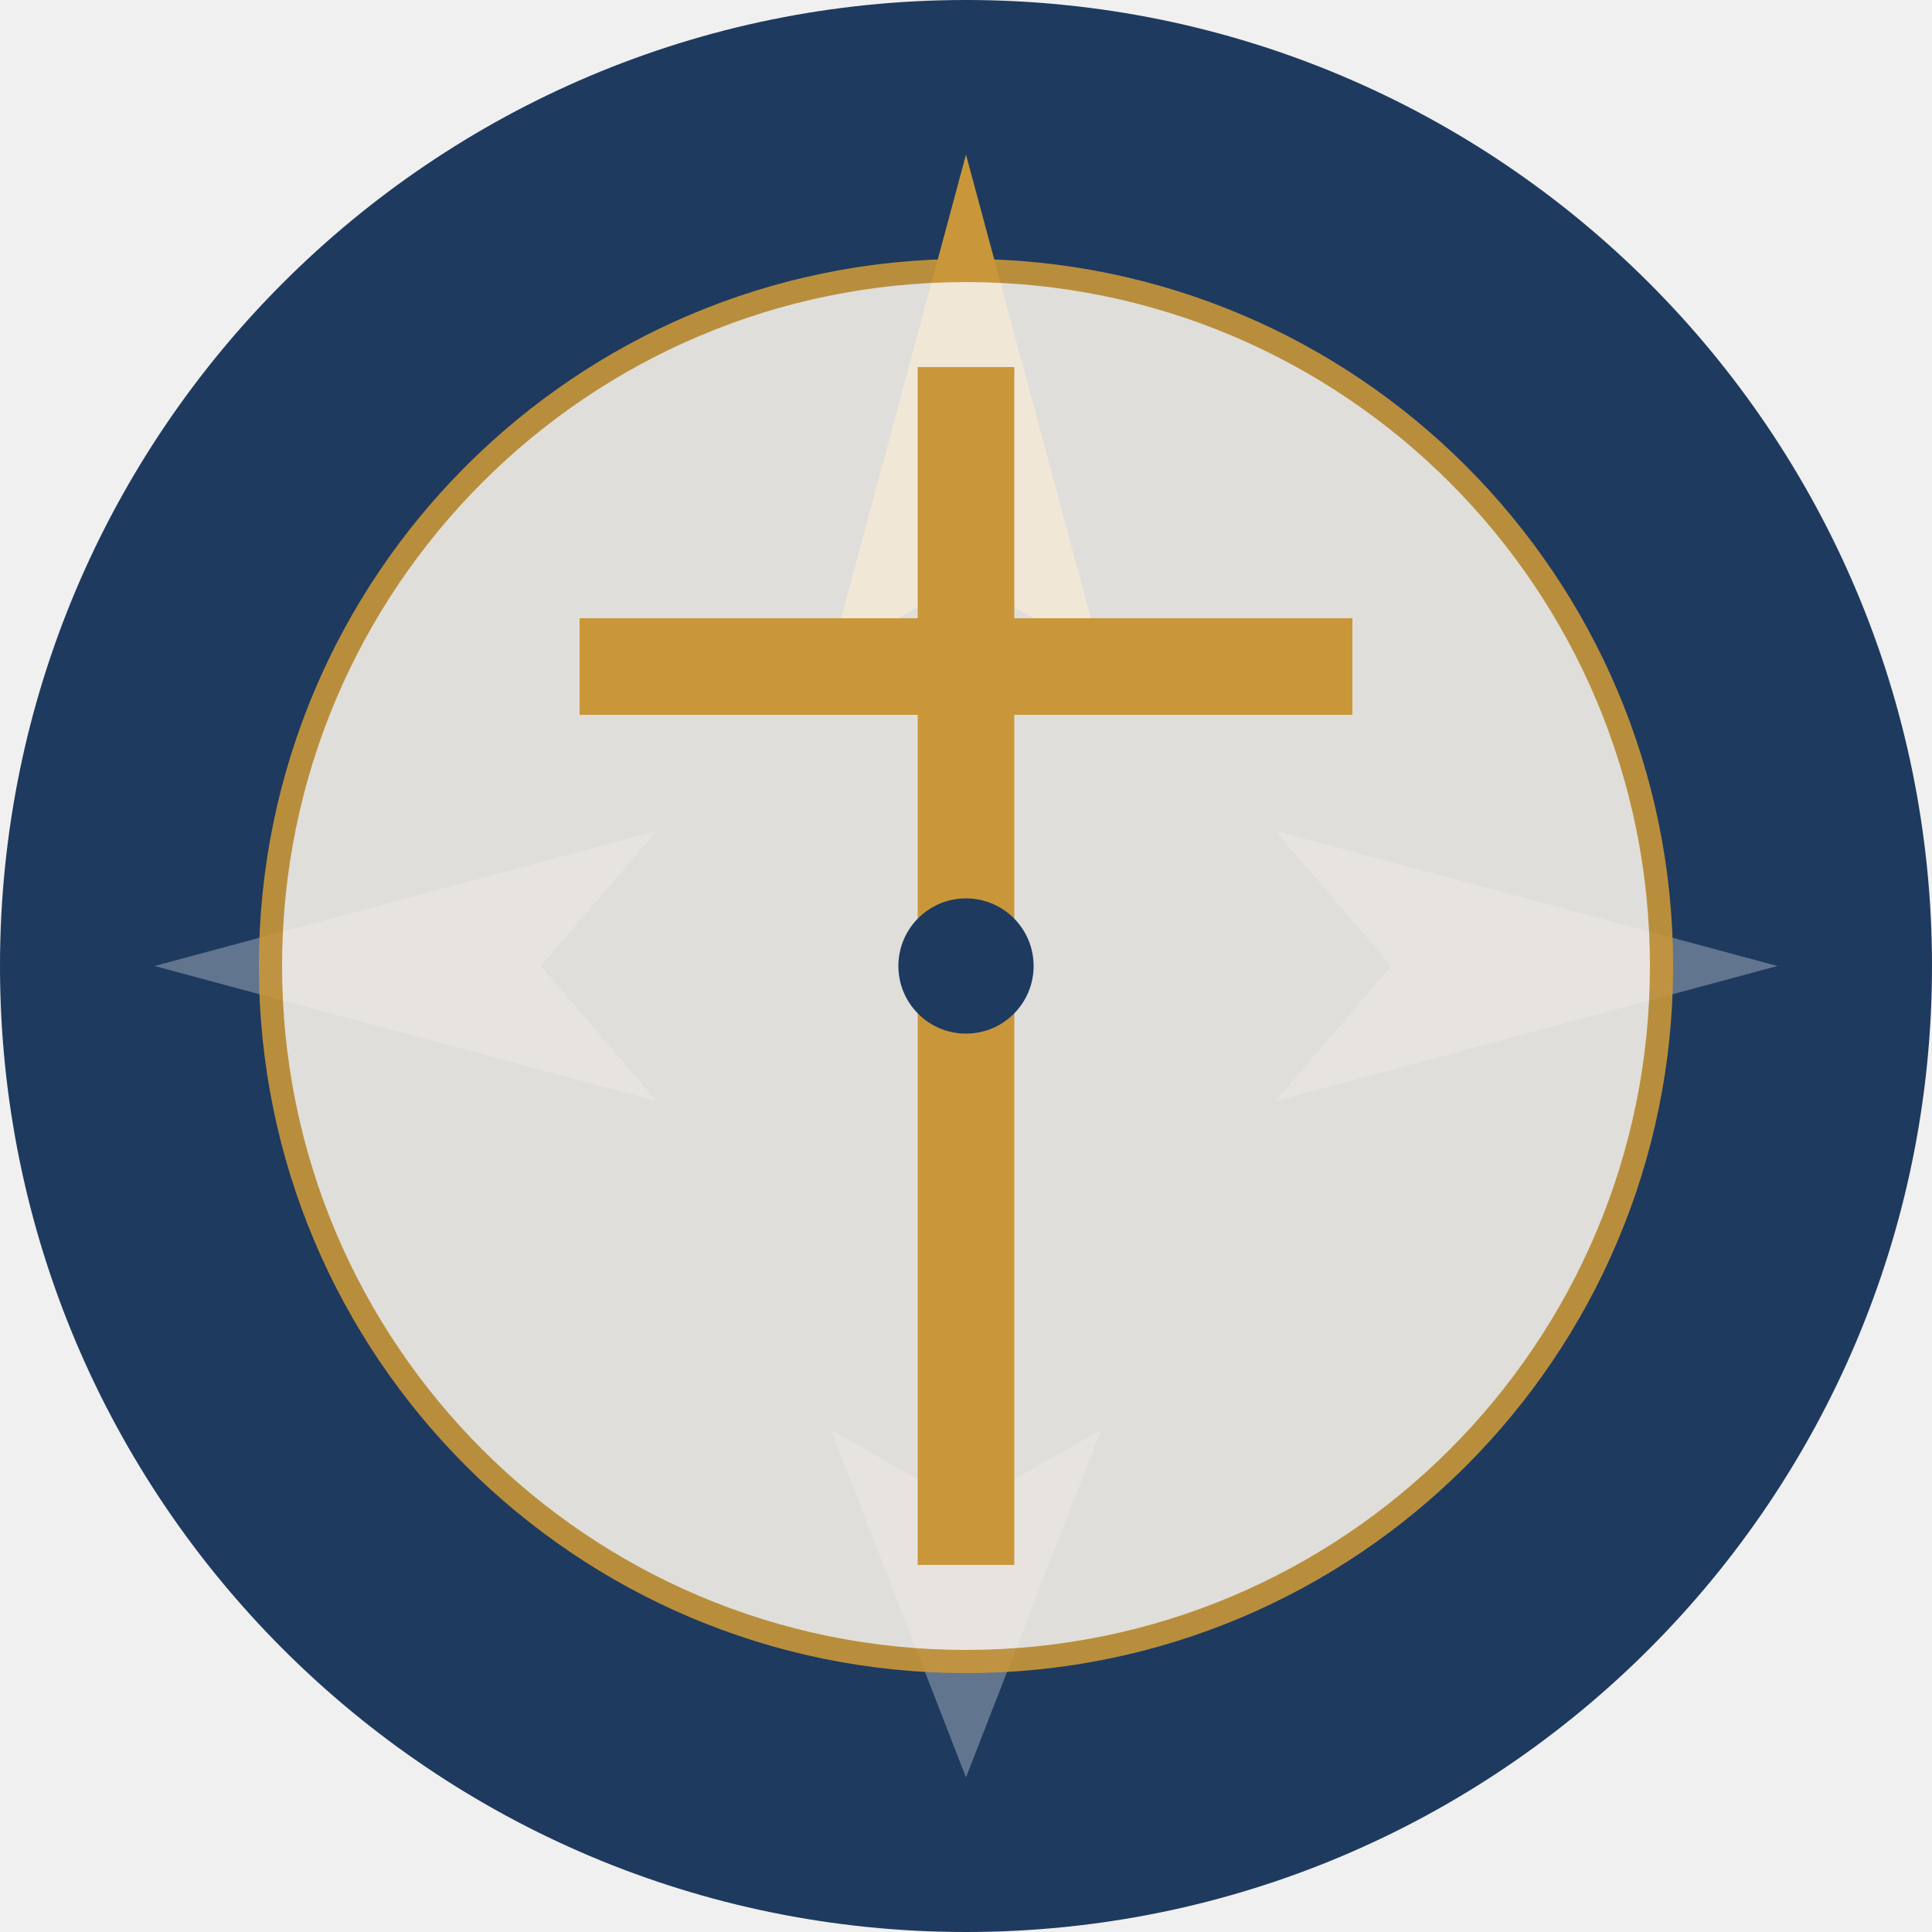
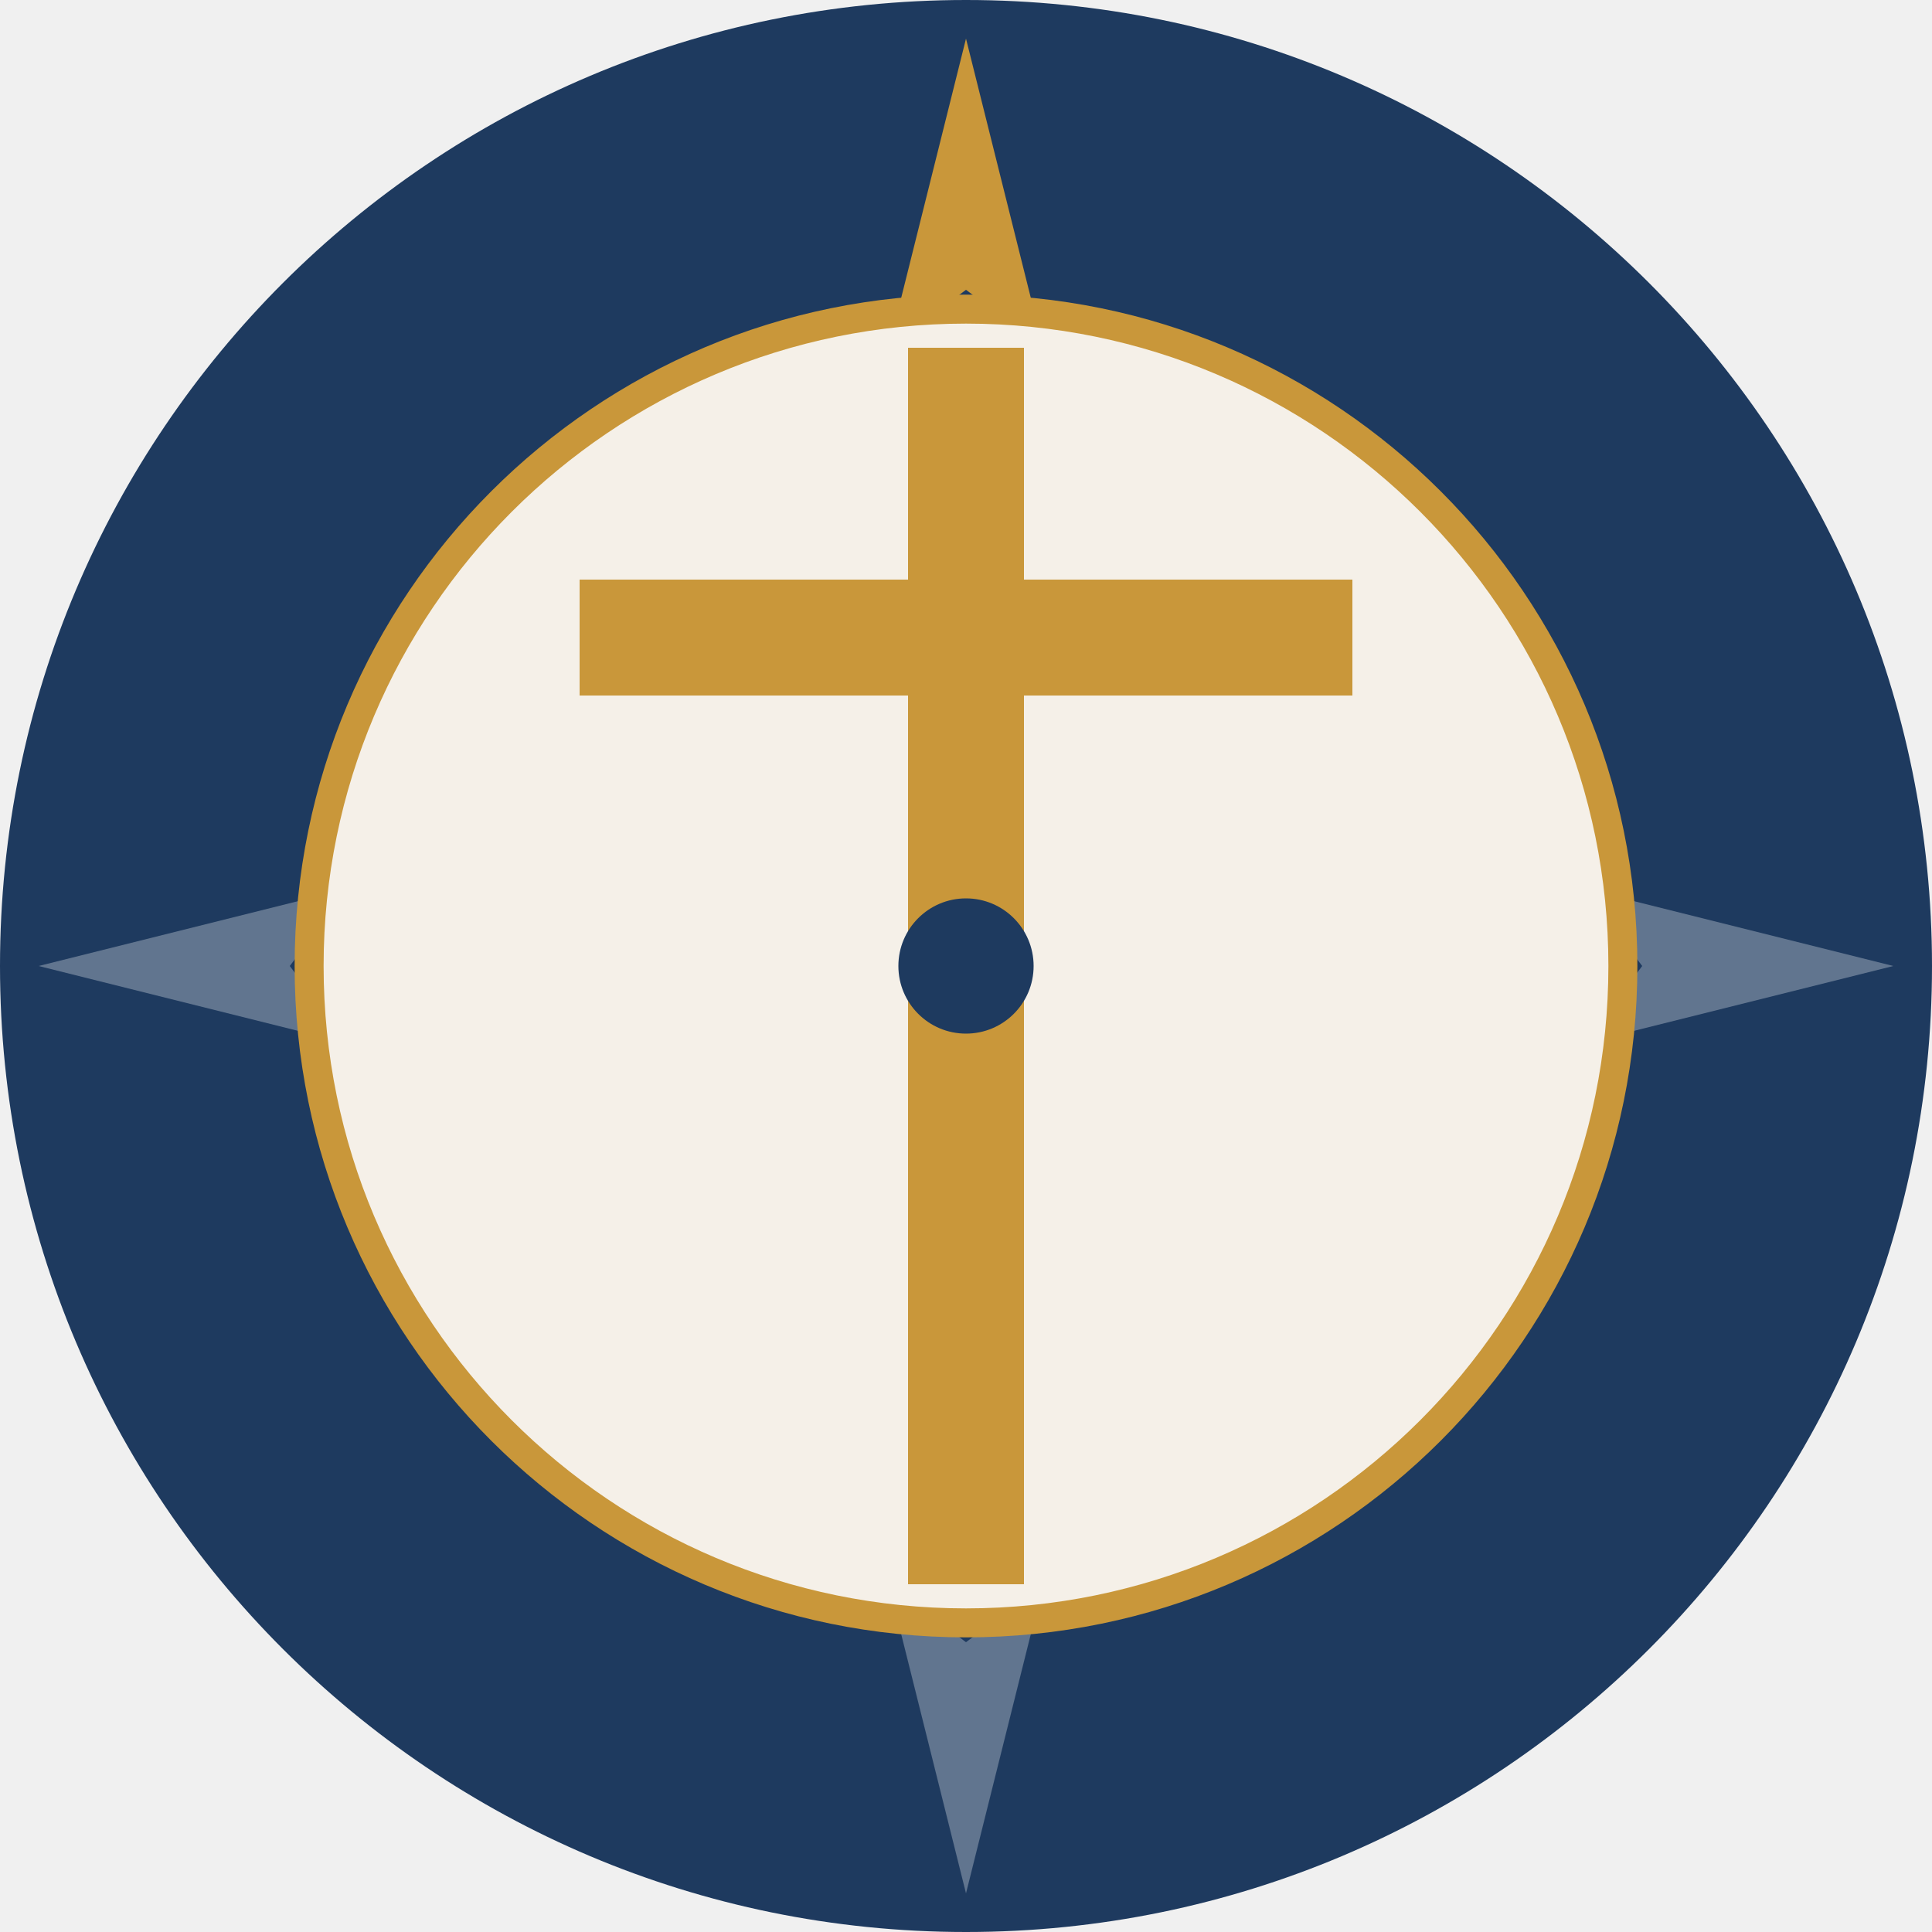
<svg xmlns="http://www.w3.org/2000/svg" viewBox="0 0 100 100" role="img">
  <circle cx="50" cy="50" r="50" fill="#1e3a5f" />
-   <polygon points="50,8 43,34 50,30 57,34" fill="#c9973a" />
-   <polygon points="50,92 43,74 50,78 57,74" fill="white" opacity="0.3" />
-   <polygon points="92,50 66,43 72,50 66,57" fill="white" opacity="0.3" />
-   <polygon points="8,50 34,43 28,50 34,57" fill="white" opacity="0.3" />
-   <circle cx="50" cy="50" r="36" fill="#f5f0e8" stroke="#c9973a" stroke-width="1.2" opacity="0.9" />
-   <path d="M47.5,19 L52.5,19 L52.5,32 L70,32 L70,37 L52.5,37 L52.5,81 L47.5,81 L47.5,37 L30,37 L30,32 L47.5,32 Z" fill="#c9973a" />
+   <polygon points="50,2 46,18 50,15 54,18" fill="#c9973a" />
+   <polygon points="50,98 46,82 50,85 54,82" fill="white" opacity="0.3" />
+   <polygon points="98,50 82,46 85,50 82,54" fill="white" opacity="0.3" />
+   <polygon points="2,50 18,46 15,50 18,54" fill="white" opacity="0.3" />
+   <circle cx="50" cy="50" r="34" fill="#f5f0e8" stroke="#c9973a" stroke-width="1.5" />
+   <path d="M47,18 L53,18 L53,30 L70,30 L70,36 L53,36 L53,82 L47,82 L47,36 L30,36 L30,30 L47,30 Z" fill="#c9973a" />
  <circle cx="50" cy="50" r="3.5" fill="#1e3a5f" />
</svg>
